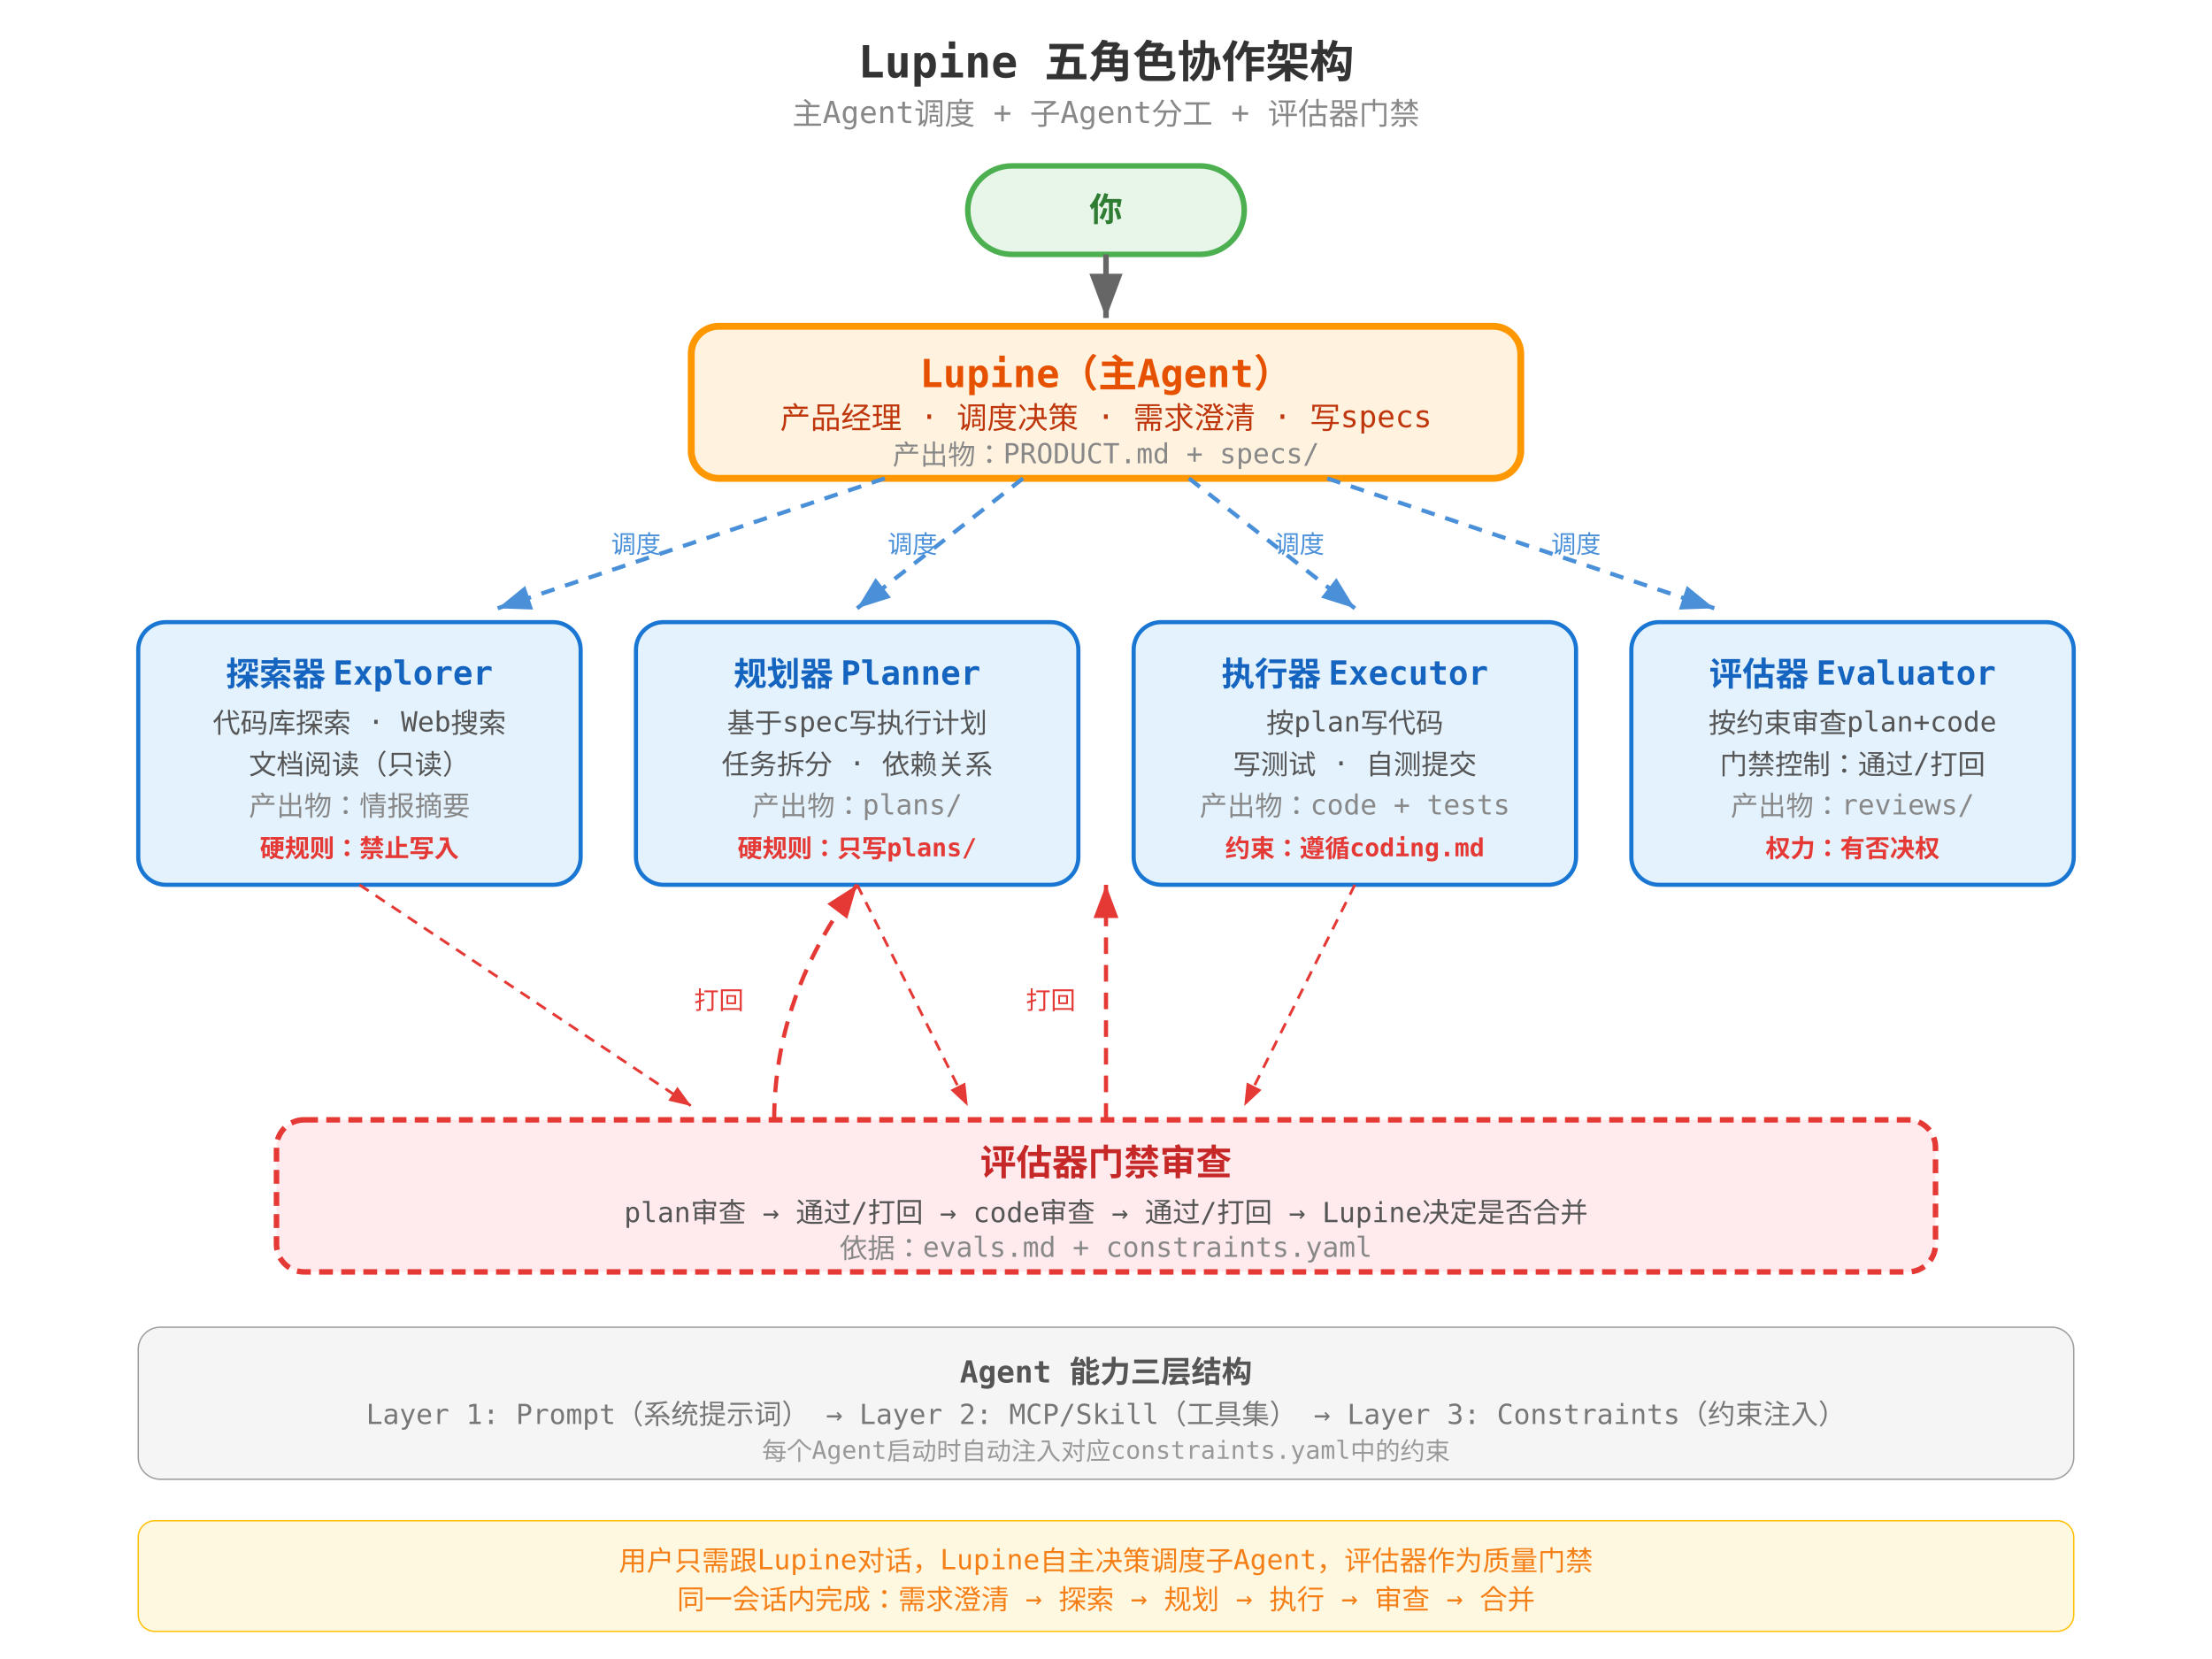
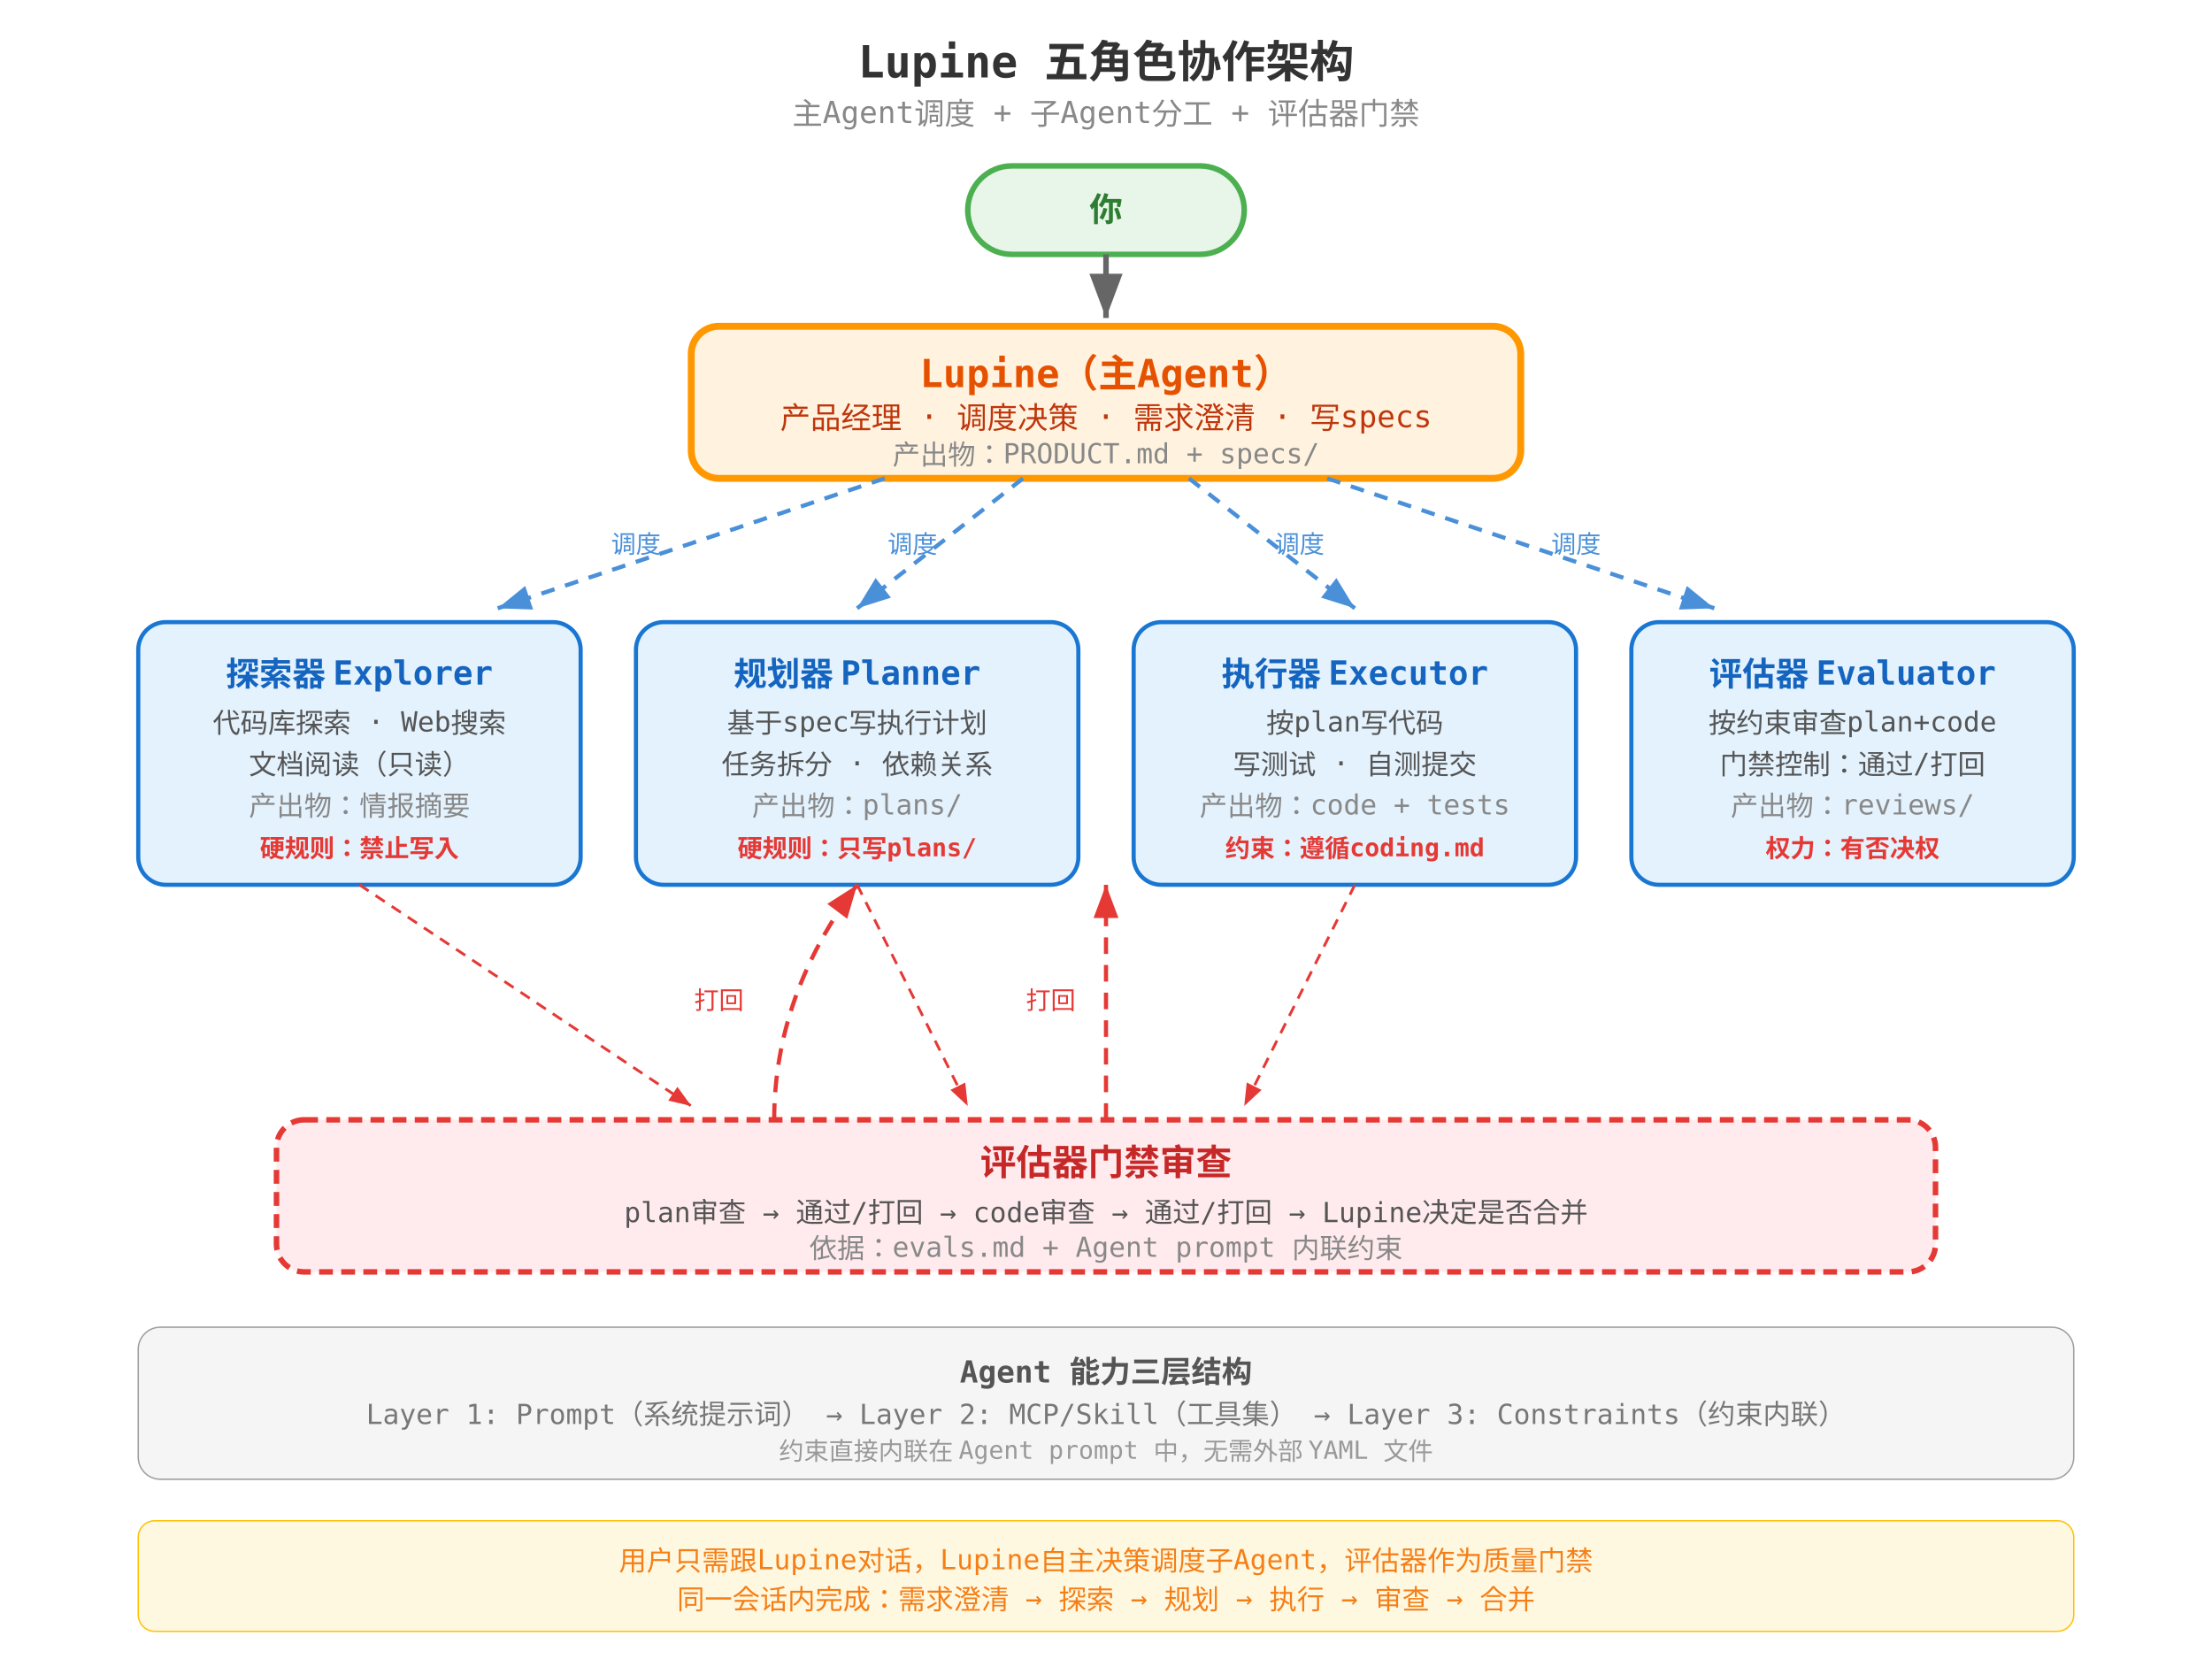
<svg xmlns="http://www.w3.org/2000/svg" viewBox="0 0 800 600" font-family="'SF Mono', 'Menlo', monospace" font-size="12">
  <defs>
    <marker id="arrow" markerWidth="8" markerHeight="6" refX="8" refY="3" orient="auto">
      <path d="M0,0 L8,3 L0,6 Z" fill="#666" />
    </marker>
    <marker id="arrow-dash" markerWidth="8" markerHeight="6" refX="8" refY="3" orient="auto">
      <path d="M0,0 L8,3 L0,6 Z" fill="#4A90D9" />
    </marker>
    <marker id="arrow-red" markerWidth="8" markerHeight="6" refX="8" refY="3" orient="auto">
      <path d="M0,0 L8,3 L0,6 Z" fill="#E53935" />
    </marker>
  </defs>
  <text x="400" y="28" text-anchor="middle" font-size="16" font-weight="bold" fill="#333">Lupine 五角色协作架构</text>
  <text x="400" y="45" text-anchor="middle" font-size="11" fill="#888">主Agent调度 + 子Agent分工 + 评估器门禁</text>
  <rect x="350" y="60" width="100" height="32" rx="16" fill="#E8F5E9" stroke="#4CAF50" stroke-width="2" />
  <text x="400" y="80" text-anchor="middle" font-weight="bold" fill="#2E7D32">你</text>
  <line x1="400" y1="92" x2="400" y2="115" stroke="#666" stroke-width="2" marker-end="url(#arrow)" />
  <rect x="250" y="118" width="300" height="55" rx="10" fill="#FFF3E0" stroke="#FF9800" stroke-width="2.5" />
  <text x="400" y="140" text-anchor="middle" font-size="14" font-weight="bold" fill="#E65100">Lupine（主Agent）</text>
  <text x="400" y="155" text-anchor="middle" font-size="11" fill="#BF360C">产品经理 · 调度决策 · 需求澄清 · 写specs</text>
  <text x="400" y="168" text-anchor="middle" font-size="10" fill="#888">产出物：PRODUCT.md + specs/</text>
  <line x1="320" y1="173" x2="180" y2="220" stroke="#4A90D9" stroke-width="1.5" stroke-dasharray="5,4" marker-end="url(#arrow-dash)" />
  <line x1="370" y1="173" x2="310" y2="220" stroke="#4A90D9" stroke-width="1.5" stroke-dasharray="5,4" marker-end="url(#arrow-dash)" />
  <line x1="430" y1="173" x2="490" y2="220" stroke="#4A90D9" stroke-width="1.5" stroke-dasharray="5,4" marker-end="url(#arrow-dash)" />
  <line x1="480" y1="173" x2="620" y2="220" stroke="#4A90D9" stroke-width="1.5" stroke-dasharray="5,4" marker-end="url(#arrow-dash)" />
  <text x="230" y="200" text-anchor="middle" font-size="9" fill="#4A90D9">调度</text>
  <text x="330" y="200" text-anchor="middle" font-size="9" fill="#4A90D9">调度</text>
  <text x="470" y="200" text-anchor="middle" font-size="9" fill="#4A90D9">调度</text>
  <text x="570" y="200" text-anchor="middle" font-size="9" fill="#4A90D9">调度</text>
  <rect x="50" y="225" width="160" height="95" rx="10" fill="#E3F2FD" stroke="#1976D2" stroke-width="1.5" />
  <text x="130" y="248" text-anchor="middle" font-size="12" font-weight="bold" fill="#1565C0">探索器 Explorer</text>
  <text x="130" y="265" text-anchor="middle" font-size="10" fill="#555">代码库探索 · Web搜索</text>
  <text x="130" y="280" text-anchor="middle" font-size="10" fill="#555">文档阅读（只读）</text>
  <text x="130" y="295" text-anchor="middle" font-size="10" fill="#888">产出物：情报摘要</text>
  <text x="130" y="310" text-anchor="middle" font-size="9" fill="#E53935" font-weight="bold">硬规则：禁止写入</text>
  <rect x="230" y="225" width="160" height="95" rx="10" fill="#E3F2FD" stroke="#1976D2" stroke-width="1.5" />
  <text x="310" y="248" text-anchor="middle" font-size="12" font-weight="bold" fill="#1565C0">规划器 Planner</text>
  <text x="310" y="265" text-anchor="middle" font-size="10" fill="#555">基于spec写执行计划</text>
  <text x="310" y="280" text-anchor="middle" font-size="10" fill="#555">任务拆分 · 依赖关系</text>
  <text x="310" y="295" text-anchor="middle" font-size="10" fill="#888">产出物：plans/</text>
  <text x="310" y="310" text-anchor="middle" font-size="9" fill="#E53935" font-weight="bold">硬规则：只写plans/</text>
  <rect x="410" y="225" width="160" height="95" rx="10" fill="#E3F2FD" stroke="#1976D2" stroke-width="1.5" />
  <text x="490" y="248" text-anchor="middle" font-size="12" font-weight="bold" fill="#1565C0">执行器 Executor</text>
  <text x="490" y="265" text-anchor="middle" font-size="10" fill="#555">按plan写代码</text>
  <text x="490" y="280" text-anchor="middle" font-size="10" fill="#555">写测试 · 自测提交</text>
  <text x="490" y="295" text-anchor="middle" font-size="10" fill="#888">产出物：code + tests</text>
  <text x="490" y="310" text-anchor="middle" font-size="9" fill="#E53935" font-weight="bold">约束：遵循coding.md</text>
  <rect x="590" y="225" width="160" height="95" rx="10" fill="#E3F2FD" stroke="#1976D2" stroke-width="1.5" />
  <text x="670" y="248" text-anchor="middle" font-size="12" font-weight="bold" fill="#1565C0">评估器 Evaluator</text>
  <text x="670" y="265" text-anchor="middle" font-size="10" fill="#555">按约束审查plan+code</text>
  <text x="670" y="280" text-anchor="middle" font-size="10" fill="#555">门禁控制：通过/打回</text>
  <text x="670" y="295" text-anchor="middle" font-size="10" fill="#888">产出物：reviews/</text>
  <text x="670" y="310" text-anchor="middle" font-size="9" fill="#E53935" font-weight="bold">权力：有否决权</text>
  <line x1="130" y1="320" x2="250" y2="400" stroke="#E53935" stroke-width="1" stroke-dasharray="4,3" marker-end="url(#arrow-red)" />
  <line x1="310" y1="320" x2="350" y2="400" stroke="#E53935" stroke-width="1" stroke-dasharray="4,3" marker-end="url(#arrow-red)" />
  <line x1="490" y1="320" x2="450" y2="400" stroke="#E53935" stroke-width="1" stroke-dasharray="4,3" marker-end="url(#arrow-red)" />
  <rect x="100" y="405" width="600" height="55" rx="10" fill="#FFEBEE" stroke="#E53935" stroke-width="2" stroke-dasharray="5,3" />
  <text x="400" y="425" text-anchor="middle" font-size="13" font-weight="bold" fill="#C62828">评估器门禁审查</text>
  <text x="400" y="442" text-anchor="middle" font-size="10" fill="#555">plan审查 → 通过/打回 → code审查 → 通过/打回 → Lupine决定是否合并</text>
-   <text x="400" y="455" text-anchor="middle" font-size="10" fill="#888">依据：evals.md + constraints.yaml</text>
+   <text x="400" y="455" text-anchor="middle" font-size="10" fill="#888">依据：evals.md + Agent prompt 内联约束</text>
  <path d="M 280 405 Q 280 360 310 320" stroke="#E53935" stroke-width="1.5" stroke-dasharray="6,4" fill="none" marker-end="url(#arrow-red)" />
  <path d="M 400 405 Q 400 360 400 320" stroke="#E53935" stroke-width="1.5" stroke-dasharray="6,4" fill="none" marker-end="url(#arrow-red)" />
  <text x="260" y="365" text-anchor="middle" font-size="9" fill="#E53935">打回</text>
  <text x="380" y="365" text-anchor="middle" font-size="9" fill="#E53935">打回</text>
  <rect x="50" y="480" width="700" height="55" rx="8" fill="#F5F5F5" stroke="#9E9E9E" stroke-width="0.5" />
  <text x="400" y="500" text-anchor="middle" font-size="11" font-weight="bold" fill="#555">Agent 能力三层结构</text>
-   <text x="400" y="515" text-anchor="middle" font-size="10" fill="#777">Layer 1: Prompt（系统提示词） → Layer 2: MCP/Skill（工具集） → Layer 3: Constraints（约束注入）</text>
-   <text x="400" y="528" text-anchor="middle" font-size="9" fill="#999">每个Agent启动时自动注入对应constraints.yaml中的约束</text>
+   <text x="400" y="515" text-anchor="middle" font-size="10" fill="#777">Layer 1: Prompt（系统提示词） → Layer 2: MCP/Skill（工具集） → Layer 3: Constraints（约束内联）</text>
+   <text x="400" y="528" text-anchor="middle" font-size="9" fill="#999">约束直接内联在 Agent prompt 中，无需外部 YAML 文件</text>
  <rect x="50" y="550" width="700" height="40" rx="6" fill="#FFF8E1" stroke="#FFC107" stroke-width="0.5" />
  <text x="400" y="568" text-anchor="middle" font-size="10" fill="#F57F17">用户只需跟Lupine对话，Lupine自主决策调度子Agent，评估器作为质量门禁</text>
  <text x="400" y="582" text-anchor="middle" font-size="10" fill="#F57F17">同一会话内完成：需求澄清 → 探索 → 规划 → 执行 → 审查 → 合并</text>
</svg>
